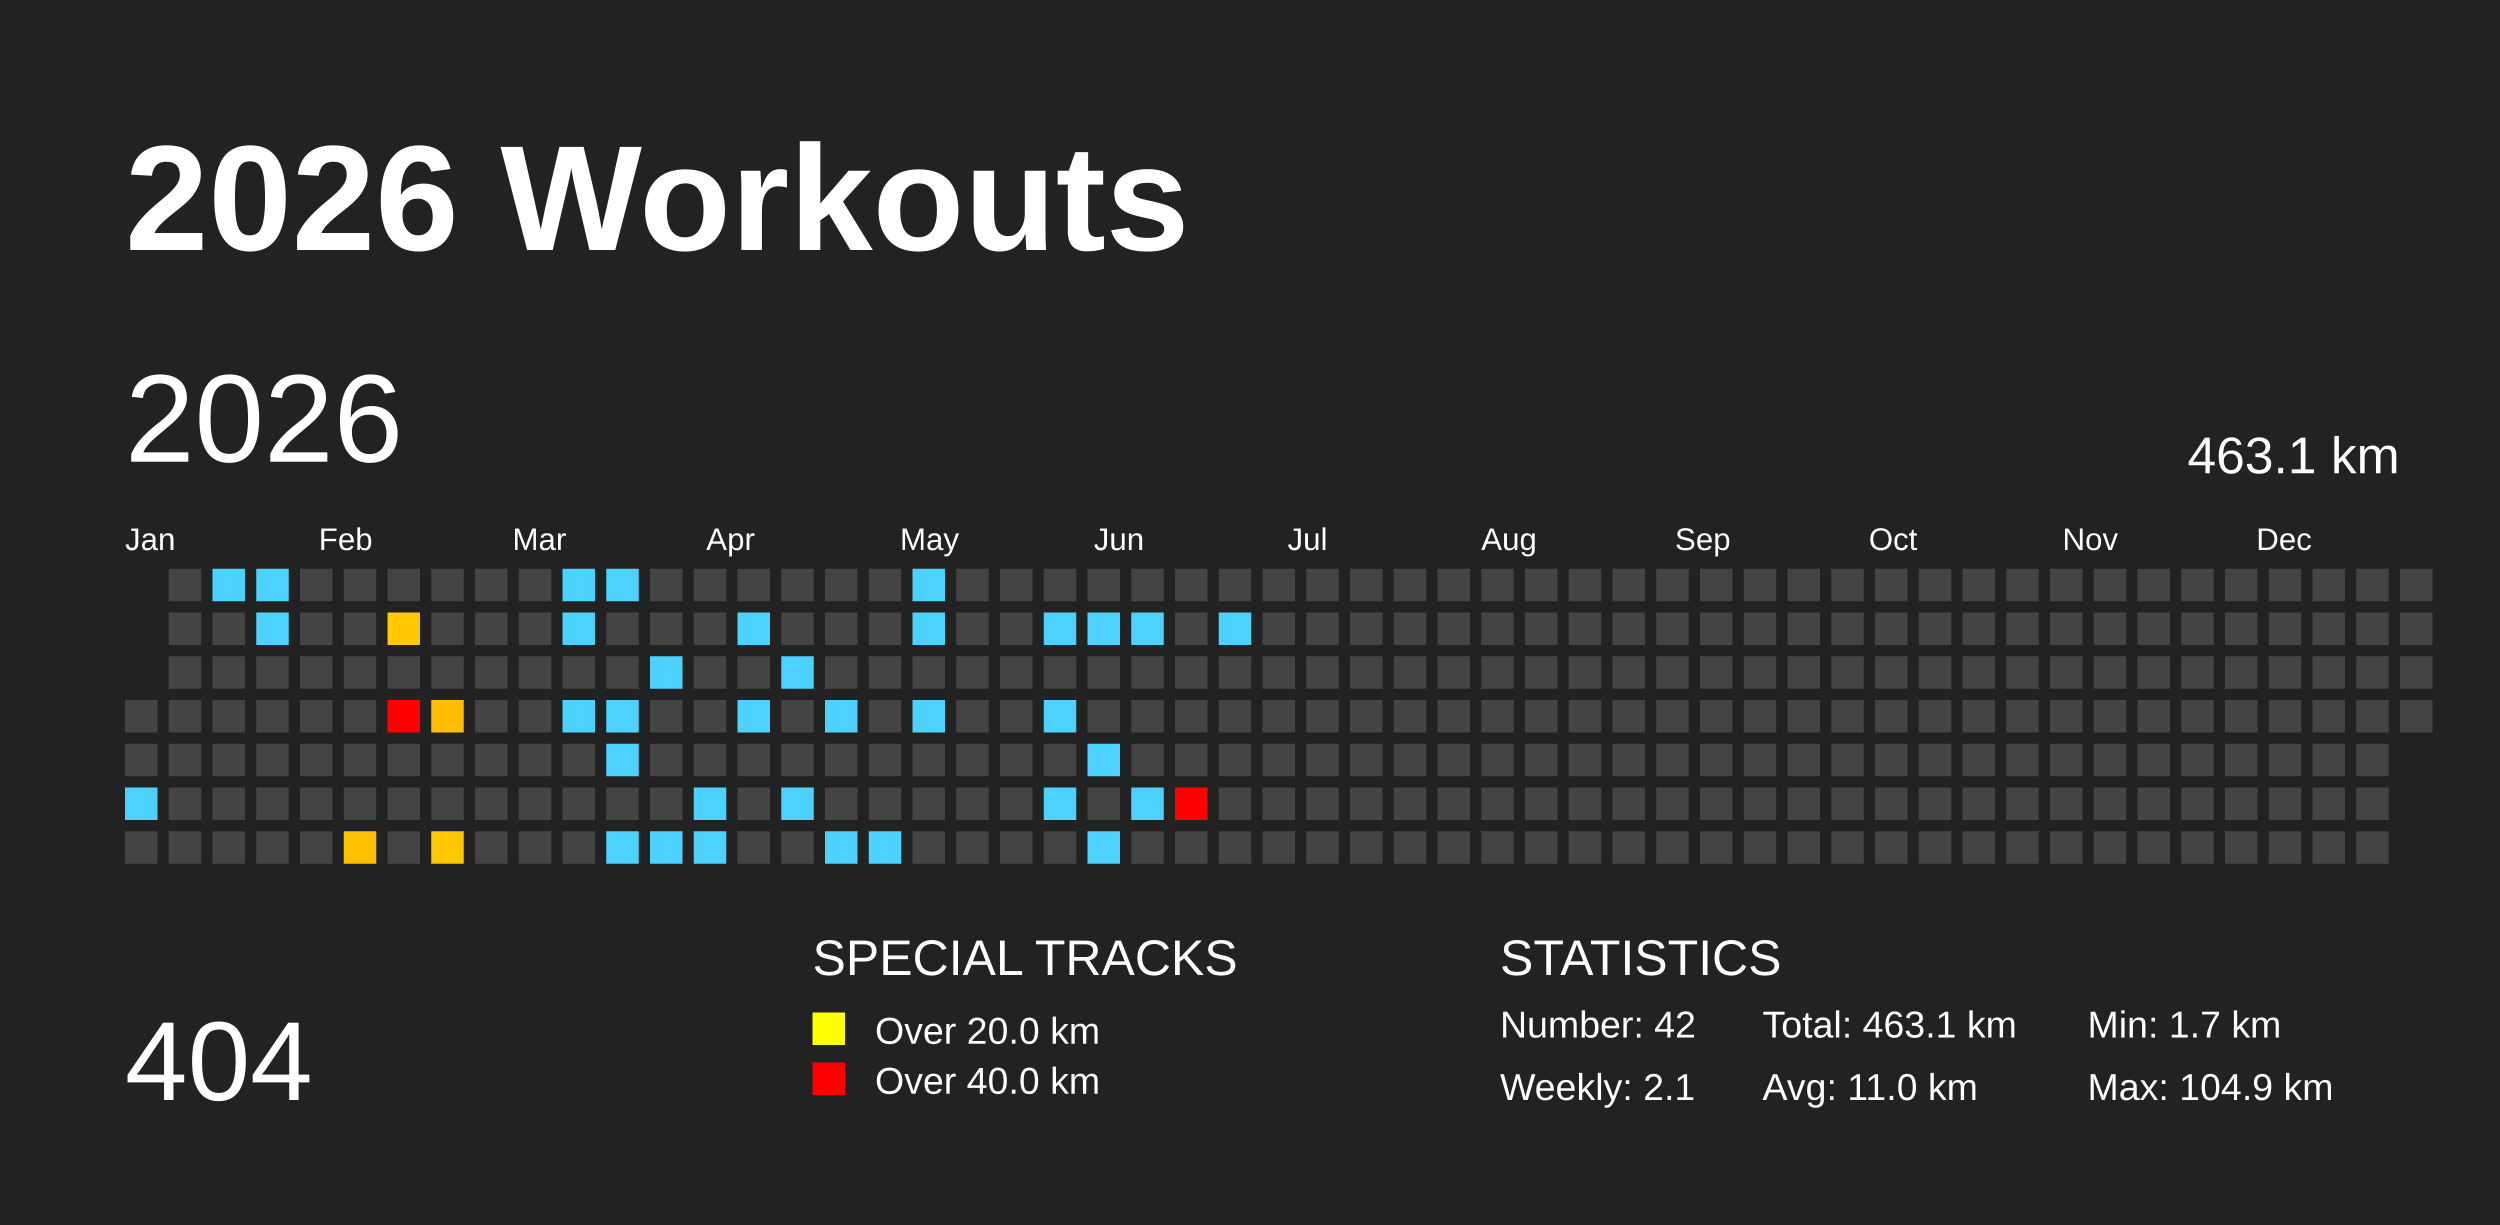
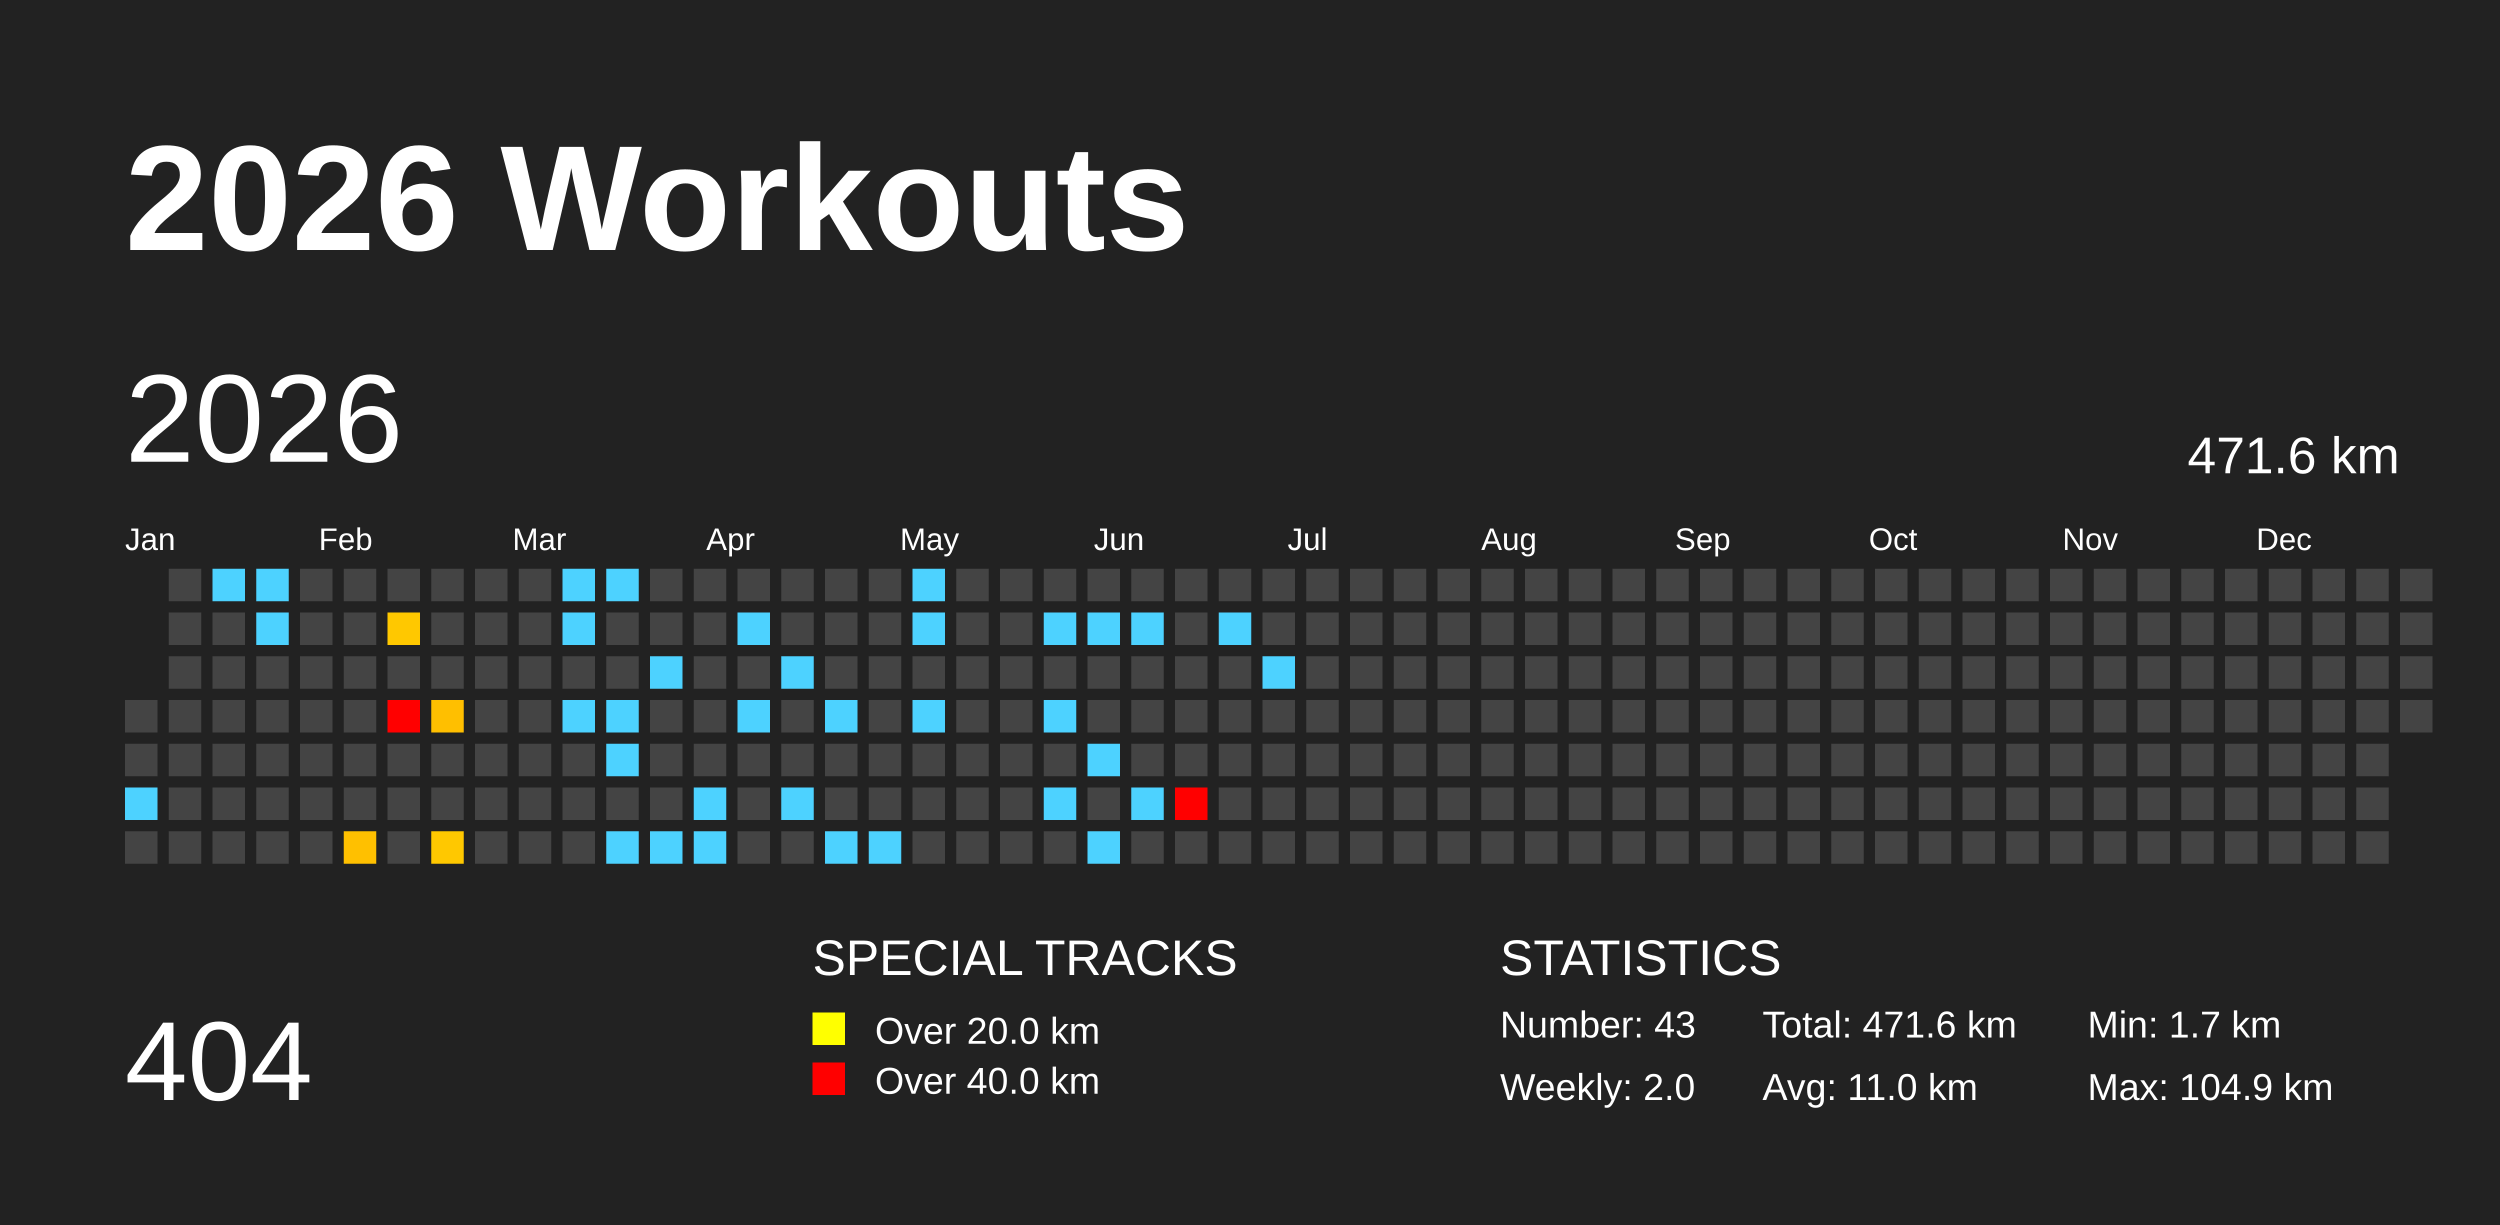
<svg xmlns="http://www.w3.org/2000/svg" baseProfile="full" height="98mm" version="1.1" viewBox="0,0,200,98" width="200mm">
  <defs />
  <rect fill="#222222" height="98" width="200" x="0" y="0" />
  <text fill="#FFFFFF" style="font-size:12px; font-family:Arial; font-weight:bold;" x="10" y="20">2026 Workouts</text>
  <text fill="#FFFFFF" style="font-size:9px; font-family:Arial" x="10" y="88">404</text>
  <text fill="#FFFFFF" style="font-size:4px; font-family:Arial" x="65" y="78">SPECIAL TRACKS</text>
  <rect fill="yellow" height="2.6" width="2.6" x="65" y="81" />
  <text fill="#FFFFFF" style="font-size:3px; font-family:Arial" x="70" y="83.5">Over 20.0 km</text>
  <rect fill="red" height="2.6" width="2.6" x="65" y="85" />
  <text fill="#FFFFFF" style="font-size:3px; font-family:Arial" x="70" y="87.5">Over 40.0 km</text>
  <text fill="#FFFFFF" style="font-size:4px; font-family:Arial" x="120" y="78">STATISTICS</text>
-   <text fill="#FFFFFF" style="font-size:3px; font-family:Arial" x="120" y="83">Number: 42</text>
-   <text fill="#FFFFFF" style="font-size:3px; font-family:Arial" x="120" y="88">Weekly: 2.1</text>
-   <text fill="#FFFFFF" style="font-size:3px; font-family:Arial" x="141" y="83">Total: 463.1 km</text>
+   <text fill="#FFFFFF" style="font-size:3px; font-family:Arial" x="120" y="83">Number: 43</text>
+   <text fill="#FFFFFF" style="font-size:3px; font-family:Arial" x="120" y="88">Weekly: 2.0</text>
+   <text fill="#FFFFFF" style="font-size:3px; font-family:Arial" x="141" y="83">Total: 471.6 km</text>
  <text fill="#FFFFFF" style="font-size:3px; font-family:Arial" x="141" y="88">Avg: 11.0 km</text>
  <text fill="#FFFFFF" style="font-size:3px; font-family:Arial" x="167" y="83">Min: 1.7 km</text>
  <text fill="#FFFFFF" style="font-size:3px; font-family:Arial" x="167" y="88">Max: 104.9 km</text>
  <text dominant-baseline="hanging" fill="#FFFFFF" style="font-size:10.0px; font-family:Arial;" x="10" y="30">2026</text>
-   <text dominant-baseline="hanging" fill="#FFFFFF" style="font-size:4.125px; font-family:Arial;" x="175" y="35">463.1 km</text>
+   <text dominant-baseline="hanging" fill="#FFFFFF" style="font-size:4.125px; font-family:Arial;" x="175" y="35">471.6 km</text>
  <text fill="#FFFFFF" style="font-size:2.5px; font-family:Arial" x="10.0" y="44">Jan</text>
  <text fill="#FFFFFF" style="font-size:2.5px; font-family:Arial" x="25.5" y="44">Feb</text>
  <text fill="#FFFFFF" style="font-size:2.5px; font-family:Arial" x="41.0" y="44">Mar</text>
  <text fill="#FFFFFF" style="font-size:2.5px; font-family:Arial" x="56.5" y="44">Apr</text>
  <text fill="#FFFFFF" style="font-size:2.5px; font-family:Arial" x="72.0" y="44">May</text>
  <text fill="#FFFFFF" style="font-size:2.5px; font-family:Arial" x="87.5" y="44">Jun</text>
  <text fill="#FFFFFF" style="font-size:2.5px; font-family:Arial" x="103.0" y="44">Jul</text>
  <text fill="#FFFFFF" style="font-size:2.5px; font-family:Arial" x="118.5" y="44">Aug</text>
  <text fill="#FFFFFF" style="font-size:2.5px; font-family:Arial" x="134.0" y="44">Sep</text>
  <text fill="#FFFFFF" style="font-size:2.5px; font-family:Arial" x="149.5" y="44">Oct</text>
  <text fill="#FFFFFF" style="font-size:2.5px; font-family:Arial" x="165.0" y="44">Nov</text>
  <text fill="#FFFFFF" style="font-size:2.5px; font-family:Arial" x="180.5" y="44">Dec</text>
  <rect fill="#444444" height="2.6" width="2.6" x="10.0" y="56.0" />
  <rect fill="#444444" height="2.6" width="2.6" x="10.0" y="59.5" />
  <rect fill="#4dd2ff" height="2.6" width="2.6" x="10.0" y="63.0" />
  <rect fill="#444444" height="2.6" width="2.6" x="10.0" y="66.5" />
  <rect fill="#444444" height="2.6" width="2.6" x="13.5" y="45.5" />
  <rect fill="#444444" height="2.6" width="2.6" x="13.5" y="49.0" />
  <rect fill="#444444" height="2.6" width="2.6" x="13.5" y="52.5" />
  <rect fill="#444444" height="2.6" width="2.6" x="13.5" y="56.0" />
  <rect fill="#444444" height="2.6" width="2.6" x="13.5" y="59.5" />
  <rect fill="#444444" height="2.6" width="2.6" x="13.5" y="63.0" />
  <rect fill="#444444" height="2.6" width="2.6" x="13.5" y="66.5" />
  <rect fill="#4dd2ff" height="2.6" width="2.6" x="17.0" y="45.5" />
  <rect fill="#444444" height="2.6" width="2.6" x="17.0" y="49.0" />
  <rect fill="#444444" height="2.6" width="2.6" x="17.0" y="52.5" />
  <rect fill="#444444" height="2.6" width="2.6" x="17.0" y="56.0" />
  <rect fill="#444444" height="2.6" width="2.6" x="17.0" y="59.5" />
  <rect fill="#444444" height="2.6" width="2.6" x="17.0" y="63.0" />
  <rect fill="#444444" height="2.6" width="2.6" x="17.0" y="66.5" />
  <rect fill="#4dd2ff" height="2.6" width="2.6" x="20.5" y="45.5" />
  <rect fill="#4dd2ff" height="2.6" width="2.6" x="20.5" y="49.0" />
  <rect fill="#444444" height="2.6" width="2.6" x="20.5" y="52.5" />
  <rect fill="#444444" height="2.6" width="2.6" x="20.5" y="56.0" />
  <rect fill="#444444" height="2.6" width="2.6" x="20.5" y="59.5" />
  <rect fill="#444444" height="2.6" width="2.6" x="20.5" y="63.0" />
  <rect fill="#444444" height="2.6" width="2.6" x="20.5" y="66.5" />
  <rect fill="#444444" height="2.6" width="2.6" x="24.0" y="45.5" />
  <rect fill="#444444" height="2.6" width="2.6" x="24.0" y="49.0" />
  <rect fill="#444444" height="2.6" width="2.6" x="24.0" y="52.5" />
  <rect fill="#444444" height="2.6" width="2.6" x="24.0" y="56.0" />
  <rect fill="#444444" height="2.6" width="2.6" x="24.0" y="59.5" />
  <rect fill="#444444" height="2.6" width="2.6" x="24.0" y="63.0" />
  <rect fill="#444444" height="2.6" width="2.6" x="24.0" y="66.5" />
  <rect fill="#444444" height="2.6" width="2.6" x="27.5" y="45.5" />
  <rect fill="#444444" height="2.6" width="2.6" x="27.5" y="49.0" />
  <rect fill="#444444" height="2.6" width="2.6" x="27.5" y="52.5" />
  <rect fill="#444444" height="2.6" width="2.6" x="27.5" y="56.0" />
  <rect fill="#444444" height="2.6" width="2.6" x="27.5" y="59.5" />
  <rect fill="#444444" height="2.6" width="2.6" x="27.5" y="63.0" />
  <rect fill="#ffc000" height="2.6" width="2.6" x="27.5" y="66.5" />
  <rect fill="#444444" height="2.6" width="2.6" x="31.0" y="45.5" />
  <rect fill="#ffc800" height="2.6" width="2.6" x="31.0" y="49.0" />
  <rect fill="#444444" height="2.6" width="2.6" x="31.0" y="52.5" />
  <rect fill="red" height="2.6" width="2.6" x="31.0" y="56.0" />
  <rect fill="#444444" height="2.6" width="2.6" x="31.0" y="59.5" />
  <rect fill="#444444" height="2.6" width="2.6" x="31.0" y="63.0" />
  <rect fill="#444444" height="2.6" width="2.6" x="31.0" y="66.5" />
  <rect fill="#444444" height="2.6" width="2.6" x="34.5" y="45.5" />
  <rect fill="#444444" height="2.6" width="2.6" x="34.5" y="49.0" />
  <rect fill="#444444" height="2.6" width="2.6" x="34.5" y="52.5" />
  <rect fill="#ffbf00" height="2.6" width="2.6" x="34.5" y="56.0" />
  <rect fill="#444444" height="2.6" width="2.6" x="34.5" y="59.5" />
  <rect fill="#444444" height="2.6" width="2.6" x="34.5" y="63.0" />
  <rect fill="#ffc800" height="2.6" width="2.6" x="34.5" y="66.5" />
  <rect fill="#444444" height="2.6" width="2.6" x="38.0" y="45.5" />
  <rect fill="#444444" height="2.6" width="2.6" x="38.0" y="49.0" />
  <rect fill="#444444" height="2.6" width="2.6" x="38.0" y="52.5" />
  <rect fill="#444444" height="2.6" width="2.6" x="38.0" y="56.0" />
  <rect fill="#444444" height="2.6" width="2.6" x="38.0" y="59.5" />
  <rect fill="#444444" height="2.6" width="2.6" x="38.0" y="63.0" />
  <rect fill="#444444" height="2.6" width="2.6" x="38.0" y="66.5" />
  <rect fill="#444444" height="2.6" width="2.6" x="41.5" y="45.5" />
  <rect fill="#444444" height="2.6" width="2.6" x="41.5" y="49.0" />
  <rect fill="#444444" height="2.6" width="2.6" x="41.5" y="52.5" />
  <rect fill="#444444" height="2.6" width="2.6" x="41.5" y="56.0" />
  <rect fill="#444444" height="2.6" width="2.6" x="41.5" y="59.5" />
  <rect fill="#444444" height="2.6" width="2.6" x="41.5" y="63.0" />
  <rect fill="#444444" height="2.6" width="2.6" x="41.5" y="66.5" />
  <rect fill="#4dd2ff" height="2.6" width="2.6" x="45.0" y="45.5" />
  <rect fill="#4dd2ff" height="2.6" width="2.6" x="45.0" y="49.0" />
  <rect fill="#444444" height="2.6" width="2.6" x="45.0" y="52.5" />
  <rect fill="#4dd2ff" height="2.6" width="2.6" x="45.0" y="56.0" />
  <rect fill="#444444" height="2.6" width="2.6" x="45.0" y="59.5" />
  <rect fill="#444444" height="2.6" width="2.6" x="45.0" y="63.0" />
  <rect fill="#444444" height="2.6" width="2.6" x="45.0" y="66.5" />
  <rect fill="#4dd2ff" height="2.6" width="2.6" x="48.5" y="45.5" />
  <rect fill="#444444" height="2.6" width="2.6" x="48.5" y="49.0" />
  <rect fill="#444444" height="2.6" width="2.6" x="48.5" y="52.5" />
  <rect fill="#4dd2ff" height="2.6" width="2.6" x="48.5" y="56.0" />
  <rect fill="#4dd2ff" height="2.6" width="2.6" x="48.5" y="59.5" />
  <rect fill="#444444" height="2.6" width="2.6" x="48.5" y="63.0" />
  <rect fill="#4dd2ff" height="2.6" width="2.6" x="48.5" y="66.5" />
  <rect fill="#444444" height="2.6" width="2.6" x="52.0" y="45.5" />
  <rect fill="#444444" height="2.6" width="2.6" x="52.0" y="49.0" />
  <rect fill="#4dd2ff" height="2.6" width="2.6" x="52.0" y="52.5" />
  <rect fill="#444444" height="2.6" width="2.6" x="52.0" y="56.0" />
  <rect fill="#444444" height="2.6" width="2.6" x="52.0" y="59.5" />
  <rect fill="#444444" height="2.6" width="2.6" x="52.0" y="63.0" />
  <rect fill="#4dd2ff" height="2.6" width="2.6" x="52.0" y="66.5" />
  <rect fill="#444444" height="2.6" width="2.6" x="55.5" y="45.5" />
  <rect fill="#444444" height="2.6" width="2.6" x="55.5" y="49.0" />
  <rect fill="#444444" height="2.6" width="2.6" x="55.5" y="52.5" />
  <rect fill="#444444" height="2.6" width="2.6" x="55.5" y="56.0" />
  <rect fill="#444444" height="2.6" width="2.6" x="55.5" y="59.5" />
  <rect fill="#4dd2ff" height="2.6" width="2.6" x="55.5" y="63.0" />
  <rect fill="#4dd2ff" height="2.6" width="2.6" x="55.5" y="66.5" />
  <rect fill="#444444" height="2.6" width="2.6" x="59.0" y="45.5" />
  <rect fill="#4dd2ff" height="2.6" width="2.6" x="59.0" y="49.0" />
  <rect fill="#444444" height="2.6" width="2.6" x="59.0" y="52.5" />
  <rect fill="#4dd2ff" height="2.6" width="2.6" x="59.0" y="56.0" />
  <rect fill="#444444" height="2.6" width="2.6" x="59.0" y="59.5" />
  <rect fill="#444444" height="2.6" width="2.6" x="59.0" y="63.0" />
  <rect fill="#444444" height="2.6" width="2.6" x="59.0" y="66.5" />
  <rect fill="#444444" height="2.6" width="2.6" x="62.5" y="45.5" />
  <rect fill="#444444" height="2.6" width="2.6" x="62.5" y="49.0" />
  <rect fill="#4dd2ff" height="2.6" width="2.6" x="62.5" y="52.5" />
  <rect fill="#444444" height="2.6" width="2.6" x="62.5" y="56.0" />
  <rect fill="#444444" height="2.6" width="2.6" x="62.5" y="59.5" />
  <rect fill="#4dd2ff" height="2.6" width="2.6" x="62.5" y="63.0" />
  <rect fill="#444444" height="2.6" width="2.6" x="62.5" y="66.5" />
  <rect fill="#444444" height="2.6" width="2.6" x="66.0" y="45.5" />
  <rect fill="#444444" height="2.6" width="2.6" x="66.0" y="49.0" />
  <rect fill="#444444" height="2.6" width="2.6" x="66.0" y="52.5" />
  <rect fill="#4dd2ff" height="2.6" width="2.6" x="66.0" y="56.0" />
  <rect fill="#444444" height="2.6" width="2.6" x="66.0" y="59.5" />
  <rect fill="#444444" height="2.6" width="2.6" x="66.0" y="63.0" />
  <rect fill="#4dd2ff" height="2.6" width="2.6" x="66.0" y="66.5" />
  <rect fill="#444444" height="2.6" width="2.6" x="69.5" y="45.5" />
  <rect fill="#444444" height="2.6" width="2.6" x="69.5" y="49.0" />
  <rect fill="#444444" height="2.6" width="2.6" x="69.5" y="52.5" />
  <rect fill="#444444" height="2.6" width="2.6" x="69.5" y="56.0" />
  <rect fill="#444444" height="2.6" width="2.6" x="69.5" y="59.5" />
  <rect fill="#444444" height="2.6" width="2.6" x="69.5" y="63.0" />
  <rect fill="#4dd2ff" height="2.6" width="2.6" x="69.5" y="66.5" />
  <rect fill="#4dd2ff" height="2.6" width="2.6" x="73.0" y="45.5" />
  <rect fill="#4dd2ff" height="2.6" width="2.6" x="73.0" y="49.0" />
  <rect fill="#444444" height="2.6" width="2.6" x="73.0" y="52.5" />
  <rect fill="#4dd2ff" height="2.6" width="2.6" x="73.0" y="56.0" />
  <rect fill="#444444" height="2.6" width="2.6" x="73.0" y="59.5" />
  <rect fill="#444444" height="2.6" width="2.6" x="73.0" y="63.0" />
  <rect fill="#444444" height="2.6" width="2.6" x="73.0" y="66.5" />
  <rect fill="#444444" height="2.6" width="2.6" x="76.5" y="45.5" />
  <rect fill="#444444" height="2.6" width="2.6" x="76.5" y="49.0" />
  <rect fill="#444444" height="2.6" width="2.6" x="76.5" y="52.5" />
  <rect fill="#444444" height="2.6" width="2.6" x="76.5" y="56.0" />
  <rect fill="#444444" height="2.6" width="2.6" x="76.5" y="59.5" />
  <rect fill="#444444" height="2.6" width="2.6" x="76.5" y="63.0" />
  <rect fill="#444444" height="2.6" width="2.6" x="76.5" y="66.5" />
  <rect fill="#444444" height="2.6" width="2.6" x="80.0" y="45.5" />
  <rect fill="#444444" height="2.6" width="2.6" x="80.0" y="49.0" />
  <rect fill="#444444" height="2.6" width="2.6" x="80.0" y="52.5" />
  <rect fill="#444444" height="2.6" width="2.6" x="80.0" y="56.0" />
  <rect fill="#444444" height="2.6" width="2.6" x="80.0" y="59.5" />
  <rect fill="#444444" height="2.6" width="2.6" x="80.0" y="63.0" />
  <rect fill="#444444" height="2.6" width="2.6" x="80.0" y="66.5" />
  <rect fill="#444444" height="2.6" width="2.6" x="83.5" y="45.5" />
  <rect fill="#4dd2ff" height="2.6" width="2.6" x="83.5" y="49.0" />
  <rect fill="#444444" height="2.6" width="2.6" x="83.5" y="52.5" />
  <rect fill="#4dd2ff" height="2.6" width="2.6" x="83.5" y="56.0" />
  <rect fill="#444444" height="2.6" width="2.6" x="83.5" y="59.5" />
  <rect fill="#4dd2ff" height="2.6" width="2.6" x="83.5" y="63.0" />
  <rect fill="#444444" height="2.6" width="2.6" x="83.5" y="66.5" />
  <rect fill="#444444" height="2.6" width="2.6" x="87.0" y="45.5" />
  <rect fill="#4dd2ff" height="2.6" width="2.6" x="87.0" y="49.0" />
  <rect fill="#444444" height="2.6" width="2.6" x="87.0" y="52.5" />
  <rect fill="#444444" height="2.6" width="2.6" x="87.0" y="56.0" />
  <rect fill="#4dd2ff" height="2.6" width="2.6" x="87.0" y="59.5" />
  <rect fill="#444444" height="2.6" width="2.6" x="87.0" y="63.0" />
  <rect fill="#4dd2ff" height="2.6" width="2.6" x="87.0" y="66.5" />
  <rect fill="#444444" height="2.6" width="2.6" x="90.5" y="45.5" />
  <rect fill="#4dd2ff" height="2.6" width="2.6" x="90.5" y="49.0" />
  <rect fill="#444444" height="2.6" width="2.6" x="90.5" y="52.5" />
  <rect fill="#444444" height="2.6" width="2.6" x="90.5" y="56.0" />
  <rect fill="#444444" height="2.6" width="2.6" x="90.5" y="59.5" />
  <rect fill="#4dd2ff" height="2.6" width="2.6" x="90.5" y="63.0" />
  <rect fill="#444444" height="2.6" width="2.6" x="90.5" y="66.5" />
  <rect fill="#444444" height="2.6" width="2.6" x="94.0" y="45.5" />
  <rect fill="#444444" height="2.6" width="2.6" x="94.0" y="49.0" />
  <rect fill="#444444" height="2.6" width="2.6" x="94.0" y="52.5" />
  <rect fill="#444444" height="2.6" width="2.6" x="94.0" y="56.0" />
  <rect fill="#444444" height="2.6" width="2.6" x="94.0" y="59.5" />
  <rect fill="red" height="2.6" width="2.6" x="94.0" y="63.0" />
  <rect fill="#444444" height="2.6" width="2.6" x="94.0" y="66.5" />
  <rect fill="#444444" height="2.6" width="2.6" x="97.5" y="45.5" />
  <rect fill="#4dd2ff" height="2.6" width="2.6" x="97.5" y="49.0" />
  <rect fill="#444444" height="2.6" width="2.6" x="97.5" y="52.5" />
  <rect fill="#444444" height="2.6" width="2.6" x="97.5" y="56.0" />
  <rect fill="#444444" height="2.6" width="2.6" x="97.5" y="59.5" />
  <rect fill="#444444" height="2.6" width="2.6" x="97.5" y="63.0" />
  <rect fill="#444444" height="2.6" width="2.6" x="97.5" y="66.5" />
  <rect fill="#444444" height="2.6" width="2.6" x="101.0" y="45.5" />
  <rect fill="#444444" height="2.6" width="2.6" x="101.0" y="49.0" />
-   <rect fill="#444444" height="2.6" width="2.6" x="101.0" y="52.5" />
+   <rect fill="#4dd2ff" height="2.6" width="2.6" x="101.0" y="52.5" />
  <rect fill="#444444" height="2.6" width="2.6" x="101.0" y="56.0" />
  <rect fill="#444444" height="2.6" width="2.6" x="101.0" y="59.5" />
  <rect fill="#444444" height="2.6" width="2.6" x="101.0" y="63.0" />
  <rect fill="#444444" height="2.6" width="2.6" x="101.0" y="66.5" />
  <rect fill="#444444" height="2.6" width="2.6" x="104.5" y="45.5" />
  <rect fill="#444444" height="2.6" width="2.6" x="104.5" y="49.0" />
  <rect fill="#444444" height="2.6" width="2.6" x="104.5" y="52.5" />
  <rect fill="#444444" height="2.6" width="2.6" x="104.5" y="56.0" />
  <rect fill="#444444" height="2.6" width="2.6" x="104.5" y="59.5" />
  <rect fill="#444444" height="2.6" width="2.6" x="104.5" y="63.0" />
  <rect fill="#444444" height="2.6" width="2.6" x="104.5" y="66.5" />
  <rect fill="#444444" height="2.6" width="2.6" x="108.0" y="45.5" />
  <rect fill="#444444" height="2.6" width="2.6" x="108.0" y="49.0" />
  <rect fill="#444444" height="2.6" width="2.6" x="108.0" y="52.5" />
  <rect fill="#444444" height="2.6" width="2.6" x="108.0" y="56.0" />
  <rect fill="#444444" height="2.6" width="2.6" x="108.0" y="59.5" />
  <rect fill="#444444" height="2.6" width="2.6" x="108.0" y="63.0" />
  <rect fill="#444444" height="2.6" width="2.6" x="108.0" y="66.5" />
  <rect fill="#444444" height="2.6" width="2.6" x="111.5" y="45.5" />
  <rect fill="#444444" height="2.6" width="2.6" x="111.5" y="49.0" />
  <rect fill="#444444" height="2.6" width="2.6" x="111.5" y="52.5" />
  <rect fill="#444444" height="2.6" width="2.6" x="111.5" y="56.0" />
  <rect fill="#444444" height="2.6" width="2.6" x="111.5" y="59.5" />
  <rect fill="#444444" height="2.6" width="2.6" x="111.5" y="63.0" />
  <rect fill="#444444" height="2.6" width="2.6" x="111.5" y="66.5" />
  <rect fill="#444444" height="2.6" width="2.6" x="115.0" y="45.5" />
  <rect fill="#444444" height="2.6" width="2.6" x="115.0" y="49.0" />
  <rect fill="#444444" height="2.6" width="2.6" x="115.0" y="52.5" />
  <rect fill="#444444" height="2.6" width="2.6" x="115.0" y="56.0" />
  <rect fill="#444444" height="2.6" width="2.6" x="115.0" y="59.5" />
  <rect fill="#444444" height="2.6" width="2.6" x="115.0" y="63.0" />
  <rect fill="#444444" height="2.6" width="2.6" x="115.0" y="66.5" />
  <rect fill="#444444" height="2.6" width="2.6" x="118.5" y="45.5" />
  <rect fill="#444444" height="2.6" width="2.6" x="118.5" y="49.0" />
  <rect fill="#444444" height="2.6" width="2.6" x="118.5" y="52.5" />
  <rect fill="#444444" height="2.6" width="2.6" x="118.5" y="56.0" />
  <rect fill="#444444" height="2.6" width="2.6" x="118.5" y="59.5" />
  <rect fill="#444444" height="2.6" width="2.6" x="118.5" y="63.0" />
  <rect fill="#444444" height="2.6" width="2.6" x="118.5" y="66.5" />
  <rect fill="#444444" height="2.6" width="2.6" x="122.0" y="45.5" />
  <rect fill="#444444" height="2.6" width="2.6" x="122.0" y="49.0" />
  <rect fill="#444444" height="2.6" width="2.6" x="122.0" y="52.5" />
  <rect fill="#444444" height="2.6" width="2.6" x="122.0" y="56.0" />
  <rect fill="#444444" height="2.6" width="2.6" x="122.0" y="59.5" />
  <rect fill="#444444" height="2.6" width="2.6" x="122.0" y="63.0" />
  <rect fill="#444444" height="2.6" width="2.6" x="122.0" y="66.5" />
  <rect fill="#444444" height="2.6" width="2.6" x="125.5" y="45.5" />
  <rect fill="#444444" height="2.6" width="2.6" x="125.5" y="49.0" />
  <rect fill="#444444" height="2.6" width="2.6" x="125.5" y="52.5" />
  <rect fill="#444444" height="2.6" width="2.6" x="125.5" y="56.0" />
  <rect fill="#444444" height="2.6" width="2.6" x="125.5" y="59.5" />
  <rect fill="#444444" height="2.6" width="2.6" x="125.5" y="63.0" />
  <rect fill="#444444" height="2.6" width="2.6" x="125.5" y="66.5" />
  <rect fill="#444444" height="2.6" width="2.6" x="129.0" y="45.5" />
  <rect fill="#444444" height="2.6" width="2.6" x="129.0" y="49.0" />
  <rect fill="#444444" height="2.6" width="2.6" x="129.0" y="52.5" />
  <rect fill="#444444" height="2.6" width="2.6" x="129.0" y="56.0" />
  <rect fill="#444444" height="2.6" width="2.6" x="129.0" y="59.5" />
  <rect fill="#444444" height="2.6" width="2.6" x="129.0" y="63.0" />
  <rect fill="#444444" height="2.6" width="2.6" x="129.0" y="66.5" />
  <rect fill="#444444" height="2.6" width="2.6" x="132.5" y="45.5" />
  <rect fill="#444444" height="2.6" width="2.6" x="132.5" y="49.0" />
  <rect fill="#444444" height="2.6" width="2.6" x="132.5" y="52.5" />
  <rect fill="#444444" height="2.6" width="2.6" x="132.5" y="56.0" />
  <rect fill="#444444" height="2.6" width="2.6" x="132.5" y="59.5" />
  <rect fill="#444444" height="2.6" width="2.6" x="132.5" y="63.0" />
  <rect fill="#444444" height="2.6" width="2.6" x="132.5" y="66.5" />
  <rect fill="#444444" height="2.6" width="2.6" x="136.0" y="45.5" />
  <rect fill="#444444" height="2.6" width="2.6" x="136.0" y="49.0" />
  <rect fill="#444444" height="2.6" width="2.6" x="136.0" y="52.5" />
  <rect fill="#444444" height="2.6" width="2.6" x="136.0" y="56.0" />
  <rect fill="#444444" height="2.6" width="2.6" x="136.0" y="59.5" />
  <rect fill="#444444" height="2.6" width="2.6" x="136.0" y="63.0" />
  <rect fill="#444444" height="2.6" width="2.6" x="136.0" y="66.5" />
  <rect fill="#444444" height="2.6" width="2.6" x="139.5" y="45.5" />
  <rect fill="#444444" height="2.6" width="2.6" x="139.5" y="49.0" />
  <rect fill="#444444" height="2.6" width="2.6" x="139.5" y="52.5" />
  <rect fill="#444444" height="2.6" width="2.6" x="139.5" y="56.0" />
  <rect fill="#444444" height="2.6" width="2.6" x="139.5" y="59.5" />
  <rect fill="#444444" height="2.6" width="2.6" x="139.5" y="63.0" />
  <rect fill="#444444" height="2.6" width="2.6" x="139.5" y="66.5" />
  <rect fill="#444444" height="2.6" width="2.6" x="143.0" y="45.5" />
  <rect fill="#444444" height="2.6" width="2.6" x="143.0" y="49.0" />
  <rect fill="#444444" height="2.6" width="2.6" x="143.0" y="52.5" />
  <rect fill="#444444" height="2.6" width="2.6" x="143.0" y="56.0" />
  <rect fill="#444444" height="2.6" width="2.6" x="143.0" y="59.5" />
  <rect fill="#444444" height="2.6" width="2.6" x="143.0" y="63.0" />
  <rect fill="#444444" height="2.6" width="2.6" x="143.0" y="66.5" />
  <rect fill="#444444" height="2.6" width="2.6" x="146.5" y="45.5" />
  <rect fill="#444444" height="2.6" width="2.6" x="146.5" y="49.0" />
  <rect fill="#444444" height="2.6" width="2.6" x="146.5" y="52.5" />
  <rect fill="#444444" height="2.6" width="2.6" x="146.5" y="56.0" />
  <rect fill="#444444" height="2.6" width="2.6" x="146.5" y="59.5" />
  <rect fill="#444444" height="2.6" width="2.6" x="146.5" y="63.0" />
  <rect fill="#444444" height="2.6" width="2.6" x="146.5" y="66.5" />
  <rect fill="#444444" height="2.6" width="2.6" x="150.0" y="45.5" />
  <rect fill="#444444" height="2.6" width="2.6" x="150.0" y="49.0" />
  <rect fill="#444444" height="2.6" width="2.6" x="150.0" y="52.5" />
  <rect fill="#444444" height="2.6" width="2.6" x="150.0" y="56.0" />
  <rect fill="#444444" height="2.6" width="2.6" x="150.0" y="59.5" />
  <rect fill="#444444" height="2.6" width="2.6" x="150.0" y="63.0" />
  <rect fill="#444444" height="2.6" width="2.6" x="150.0" y="66.5" />
  <rect fill="#444444" height="2.6" width="2.6" x="153.5" y="45.5" />
  <rect fill="#444444" height="2.6" width="2.6" x="153.5" y="49.0" />
  <rect fill="#444444" height="2.6" width="2.6" x="153.5" y="52.5" />
  <rect fill="#444444" height="2.6" width="2.6" x="153.5" y="56.0" />
  <rect fill="#444444" height="2.6" width="2.6" x="153.5" y="59.5" />
  <rect fill="#444444" height="2.6" width="2.6" x="153.5" y="63.0" />
  <rect fill="#444444" height="2.6" width="2.6" x="153.5" y="66.5" />
  <rect fill="#444444" height="2.6" width="2.6" x="157.0" y="45.5" />
  <rect fill="#444444" height="2.6" width="2.6" x="157.0" y="49.0" />
  <rect fill="#444444" height="2.6" width="2.6" x="157.0" y="52.5" />
  <rect fill="#444444" height="2.6" width="2.6" x="157.0" y="56.0" />
  <rect fill="#444444" height="2.6" width="2.6" x="157.0" y="59.5" />
  <rect fill="#444444" height="2.6" width="2.6" x="157.0" y="63.0" />
  <rect fill="#444444" height="2.6" width="2.6" x="157.0" y="66.5" />
  <rect fill="#444444" height="2.6" width="2.6" x="160.5" y="45.5" />
  <rect fill="#444444" height="2.6" width="2.6" x="160.5" y="49.0" />
  <rect fill="#444444" height="2.6" width="2.6" x="160.5" y="52.5" />
  <rect fill="#444444" height="2.6" width="2.6" x="160.5" y="56.0" />
  <rect fill="#444444" height="2.6" width="2.6" x="160.5" y="59.5" />
  <rect fill="#444444" height="2.6" width="2.6" x="160.5" y="63.0" />
  <rect fill="#444444" height="2.6" width="2.6" x="160.5" y="66.5" />
  <rect fill="#444444" height="2.6" width="2.6" x="164.0" y="45.5" />
  <rect fill="#444444" height="2.6" width="2.6" x="164.0" y="49.0" />
  <rect fill="#444444" height="2.6" width="2.6" x="164.0" y="52.5" />
  <rect fill="#444444" height="2.6" width="2.6" x="164.0" y="56.0" />
  <rect fill="#444444" height="2.6" width="2.6" x="164.0" y="59.5" />
  <rect fill="#444444" height="2.6" width="2.6" x="164.0" y="63.0" />
  <rect fill="#444444" height="2.6" width="2.6" x="164.0" y="66.5" />
  <rect fill="#444444" height="2.6" width="2.6" x="167.5" y="45.5" />
  <rect fill="#444444" height="2.6" width="2.6" x="167.5" y="49.0" />
  <rect fill="#444444" height="2.6" width="2.6" x="167.5" y="52.5" />
  <rect fill="#444444" height="2.6" width="2.6" x="167.5" y="56.0" />
  <rect fill="#444444" height="2.6" width="2.6" x="167.5" y="59.5" />
  <rect fill="#444444" height="2.6" width="2.6" x="167.5" y="63.0" />
  <rect fill="#444444" height="2.6" width="2.6" x="167.5" y="66.5" />
  <rect fill="#444444" height="2.6" width="2.6" x="171.0" y="45.5" />
  <rect fill="#444444" height="2.6" width="2.6" x="171.0" y="49.0" />
  <rect fill="#444444" height="2.6" width="2.6" x="171.0" y="52.5" />
  <rect fill="#444444" height="2.6" width="2.6" x="171.0" y="56.0" />
  <rect fill="#444444" height="2.6" width="2.6" x="171.0" y="59.5" />
  <rect fill="#444444" height="2.6" width="2.6" x="171.0" y="63.0" />
  <rect fill="#444444" height="2.6" width="2.6" x="171.0" y="66.5" />
  <rect fill="#444444" height="2.6" width="2.6" x="174.5" y="45.5" />
  <rect fill="#444444" height="2.6" width="2.6" x="174.5" y="49.0" />
  <rect fill="#444444" height="2.6" width="2.6" x="174.5" y="52.5" />
  <rect fill="#444444" height="2.6" width="2.6" x="174.5" y="56.0" />
  <rect fill="#444444" height="2.6" width="2.6" x="174.5" y="59.5" />
  <rect fill="#444444" height="2.6" width="2.6" x="174.5" y="63.0" />
  <rect fill="#444444" height="2.6" width="2.6" x="174.5" y="66.5" />
  <rect fill="#444444" height="2.6" width="2.6" x="178.0" y="45.5" />
  <rect fill="#444444" height="2.6" width="2.6" x="178.0" y="49.0" />
  <rect fill="#444444" height="2.6" width="2.6" x="178.0" y="52.5" />
  <rect fill="#444444" height="2.6" width="2.6" x="178.0" y="56.0" />
  <rect fill="#444444" height="2.6" width="2.6" x="178.0" y="59.5" />
  <rect fill="#444444" height="2.6" width="2.6" x="178.0" y="63.0" />
  <rect fill="#444444" height="2.6" width="2.6" x="178.0" y="66.5" />
  <rect fill="#444444" height="2.6" width="2.6" x="181.5" y="45.5" />
  <rect fill="#444444" height="2.6" width="2.6" x="181.5" y="49.0" />
  <rect fill="#444444" height="2.6" width="2.6" x="181.5" y="52.5" />
  <rect fill="#444444" height="2.6" width="2.6" x="181.5" y="56.0" />
  <rect fill="#444444" height="2.6" width="2.6" x="181.5" y="59.5" />
  <rect fill="#444444" height="2.6" width="2.6" x="181.5" y="63.0" />
  <rect fill="#444444" height="2.6" width="2.6" x="181.5" y="66.5" />
  <rect fill="#444444" height="2.6" width="2.6" x="185.0" y="45.5" />
  <rect fill="#444444" height="2.6" width="2.6" x="185.0" y="49.0" />
  <rect fill="#444444" height="2.6" width="2.6" x="185.0" y="52.5" />
  <rect fill="#444444" height="2.6" width="2.6" x="185.0" y="56.0" />
  <rect fill="#444444" height="2.6" width="2.6" x="185.0" y="59.5" />
  <rect fill="#444444" height="2.6" width="2.6" x="185.0" y="63.0" />
  <rect fill="#444444" height="2.6" width="2.6" x="185.0" y="66.5" />
  <rect fill="#444444" height="2.6" width="2.6" x="188.5" y="45.5" />
  <rect fill="#444444" height="2.6" width="2.6" x="188.5" y="49.0" />
  <rect fill="#444444" height="2.6" width="2.6" x="188.5" y="52.5" />
  <rect fill="#444444" height="2.6" width="2.6" x="188.5" y="56.0" />
  <rect fill="#444444" height="2.6" width="2.6" x="188.5" y="59.5" />
  <rect fill="#444444" height="2.6" width="2.6" x="188.5" y="63.0" />
  <rect fill="#444444" height="2.6" width="2.6" x="188.5" y="66.5" />
  <rect fill="#444444" height="2.6" width="2.6" x="192.0" y="45.5" />
  <rect fill="#444444" height="2.6" width="2.6" x="192.0" y="49.0" />
  <rect fill="#444444" height="2.6" width="2.6" x="192.0" y="52.5" />
  <rect fill="#444444" height="2.6" width="2.6" x="192.0" y="56.0" />
</svg>
